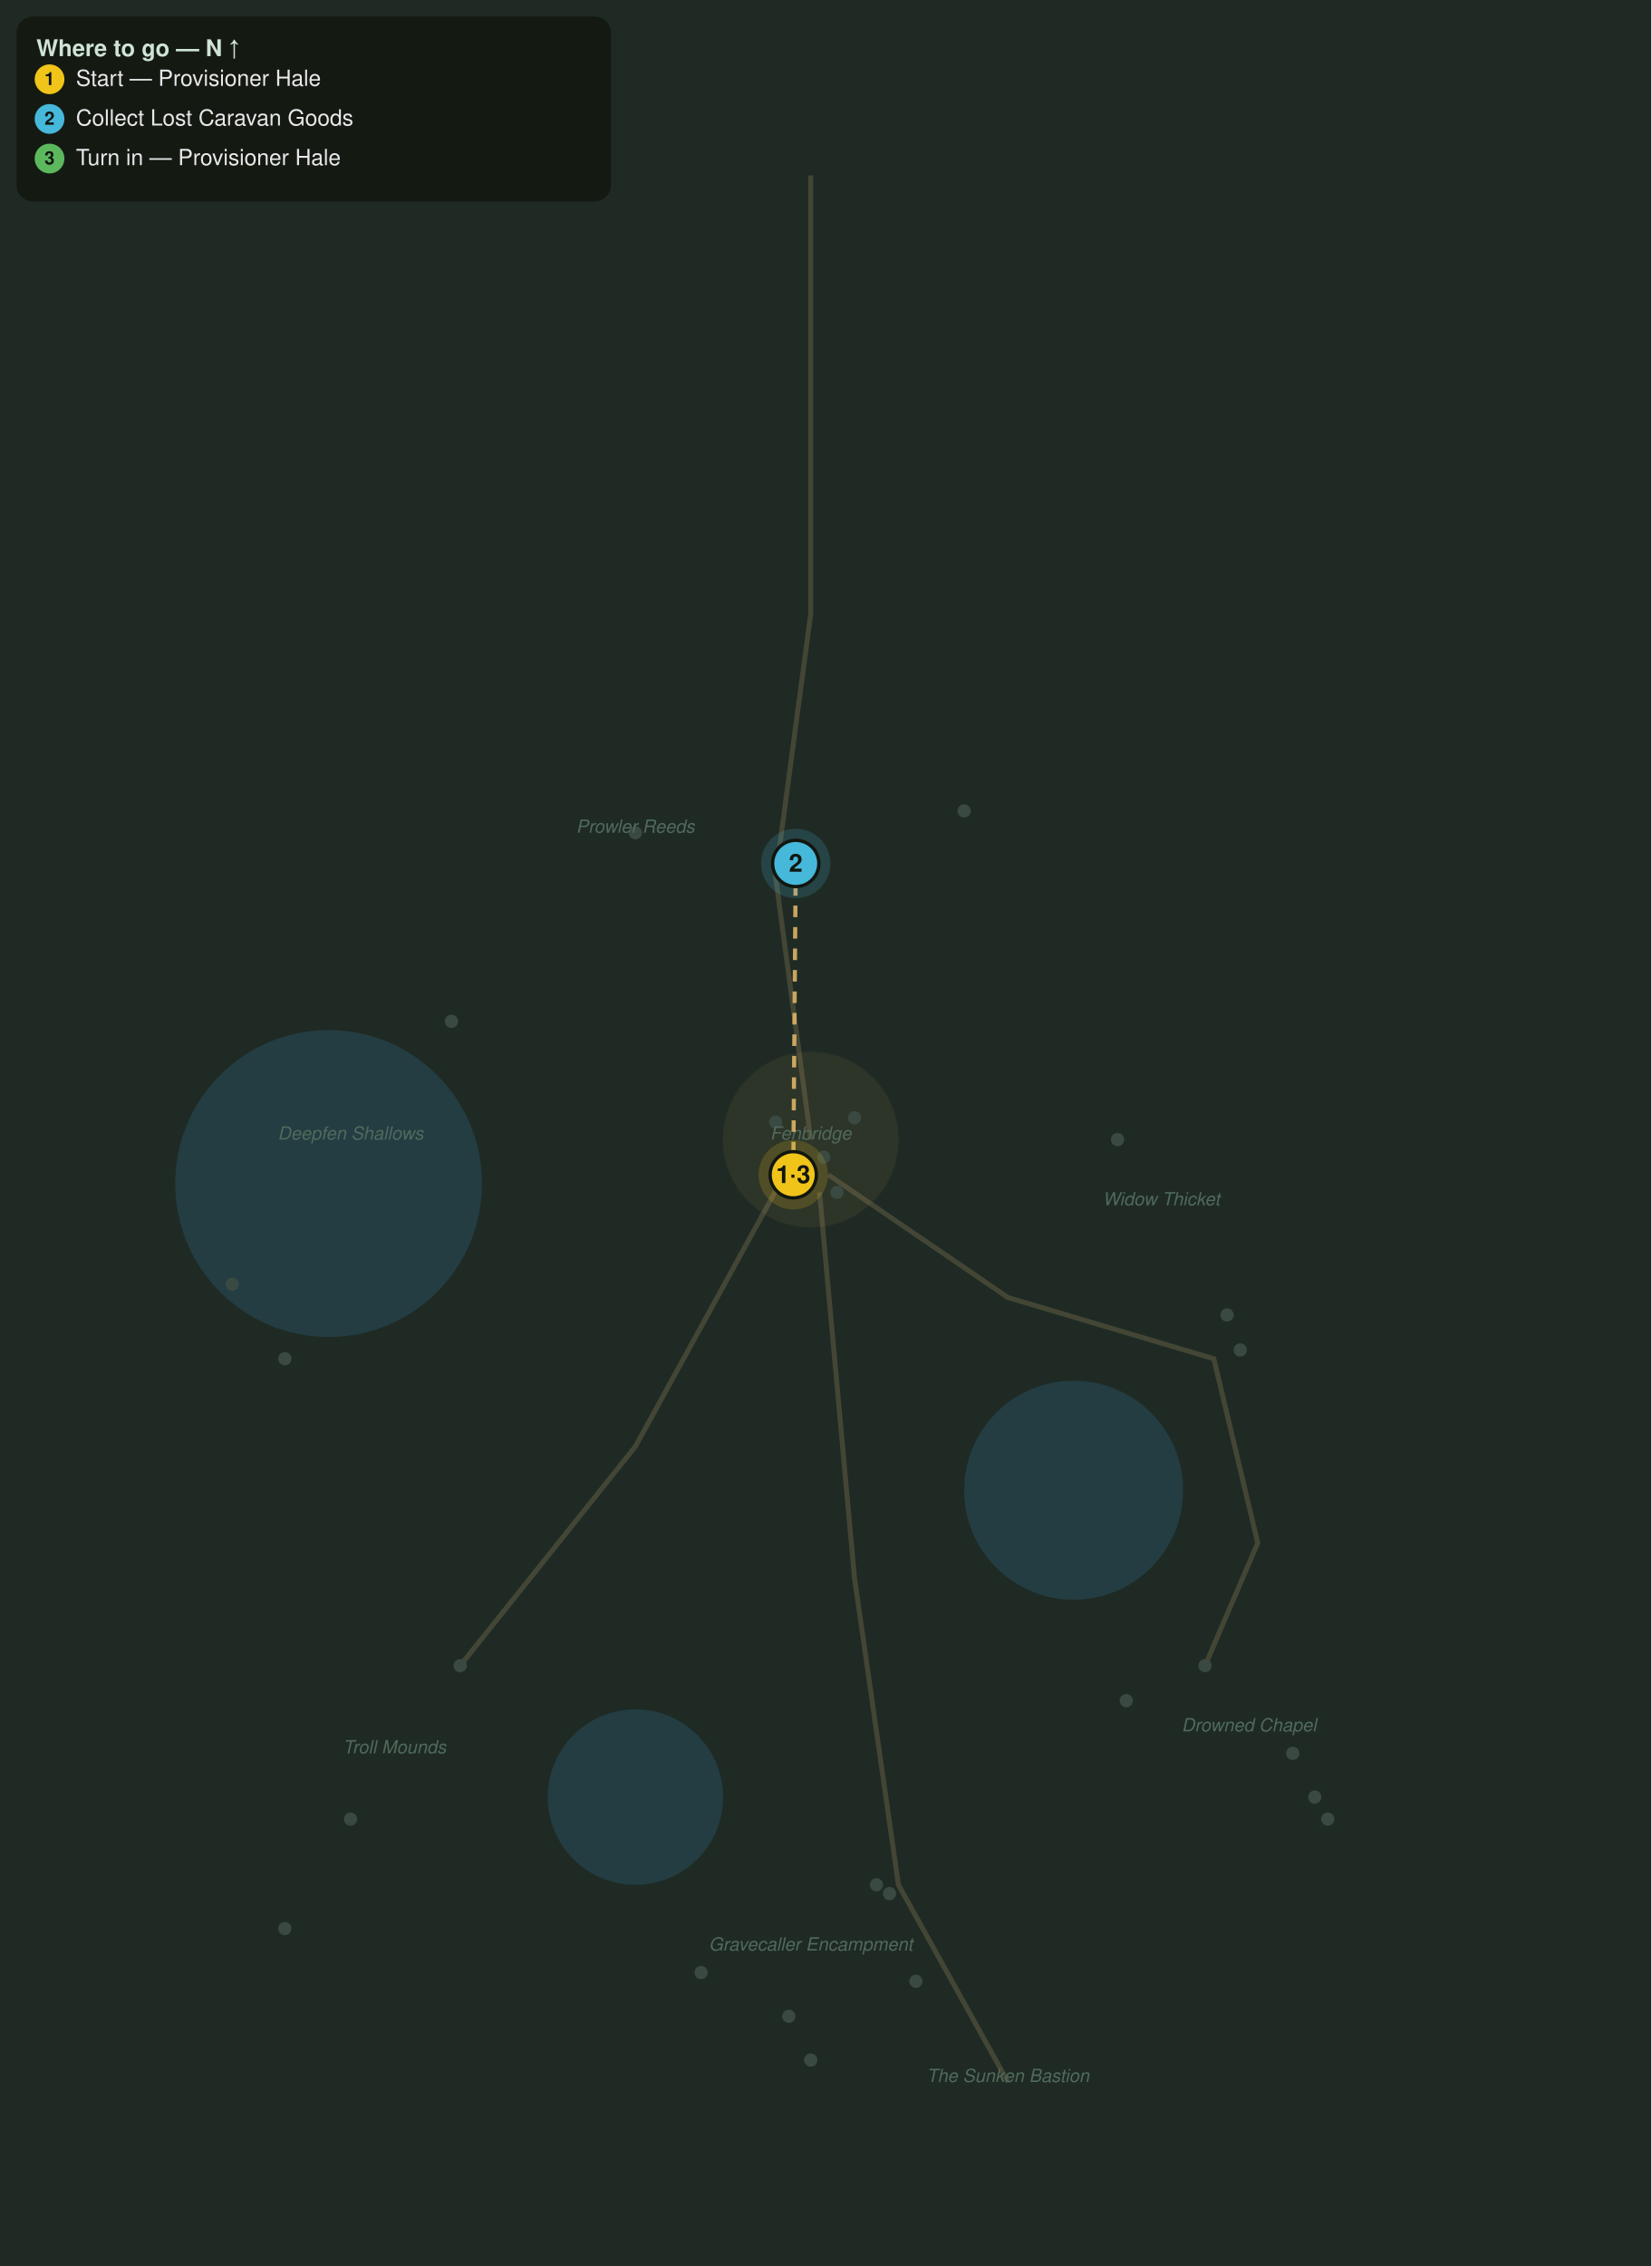
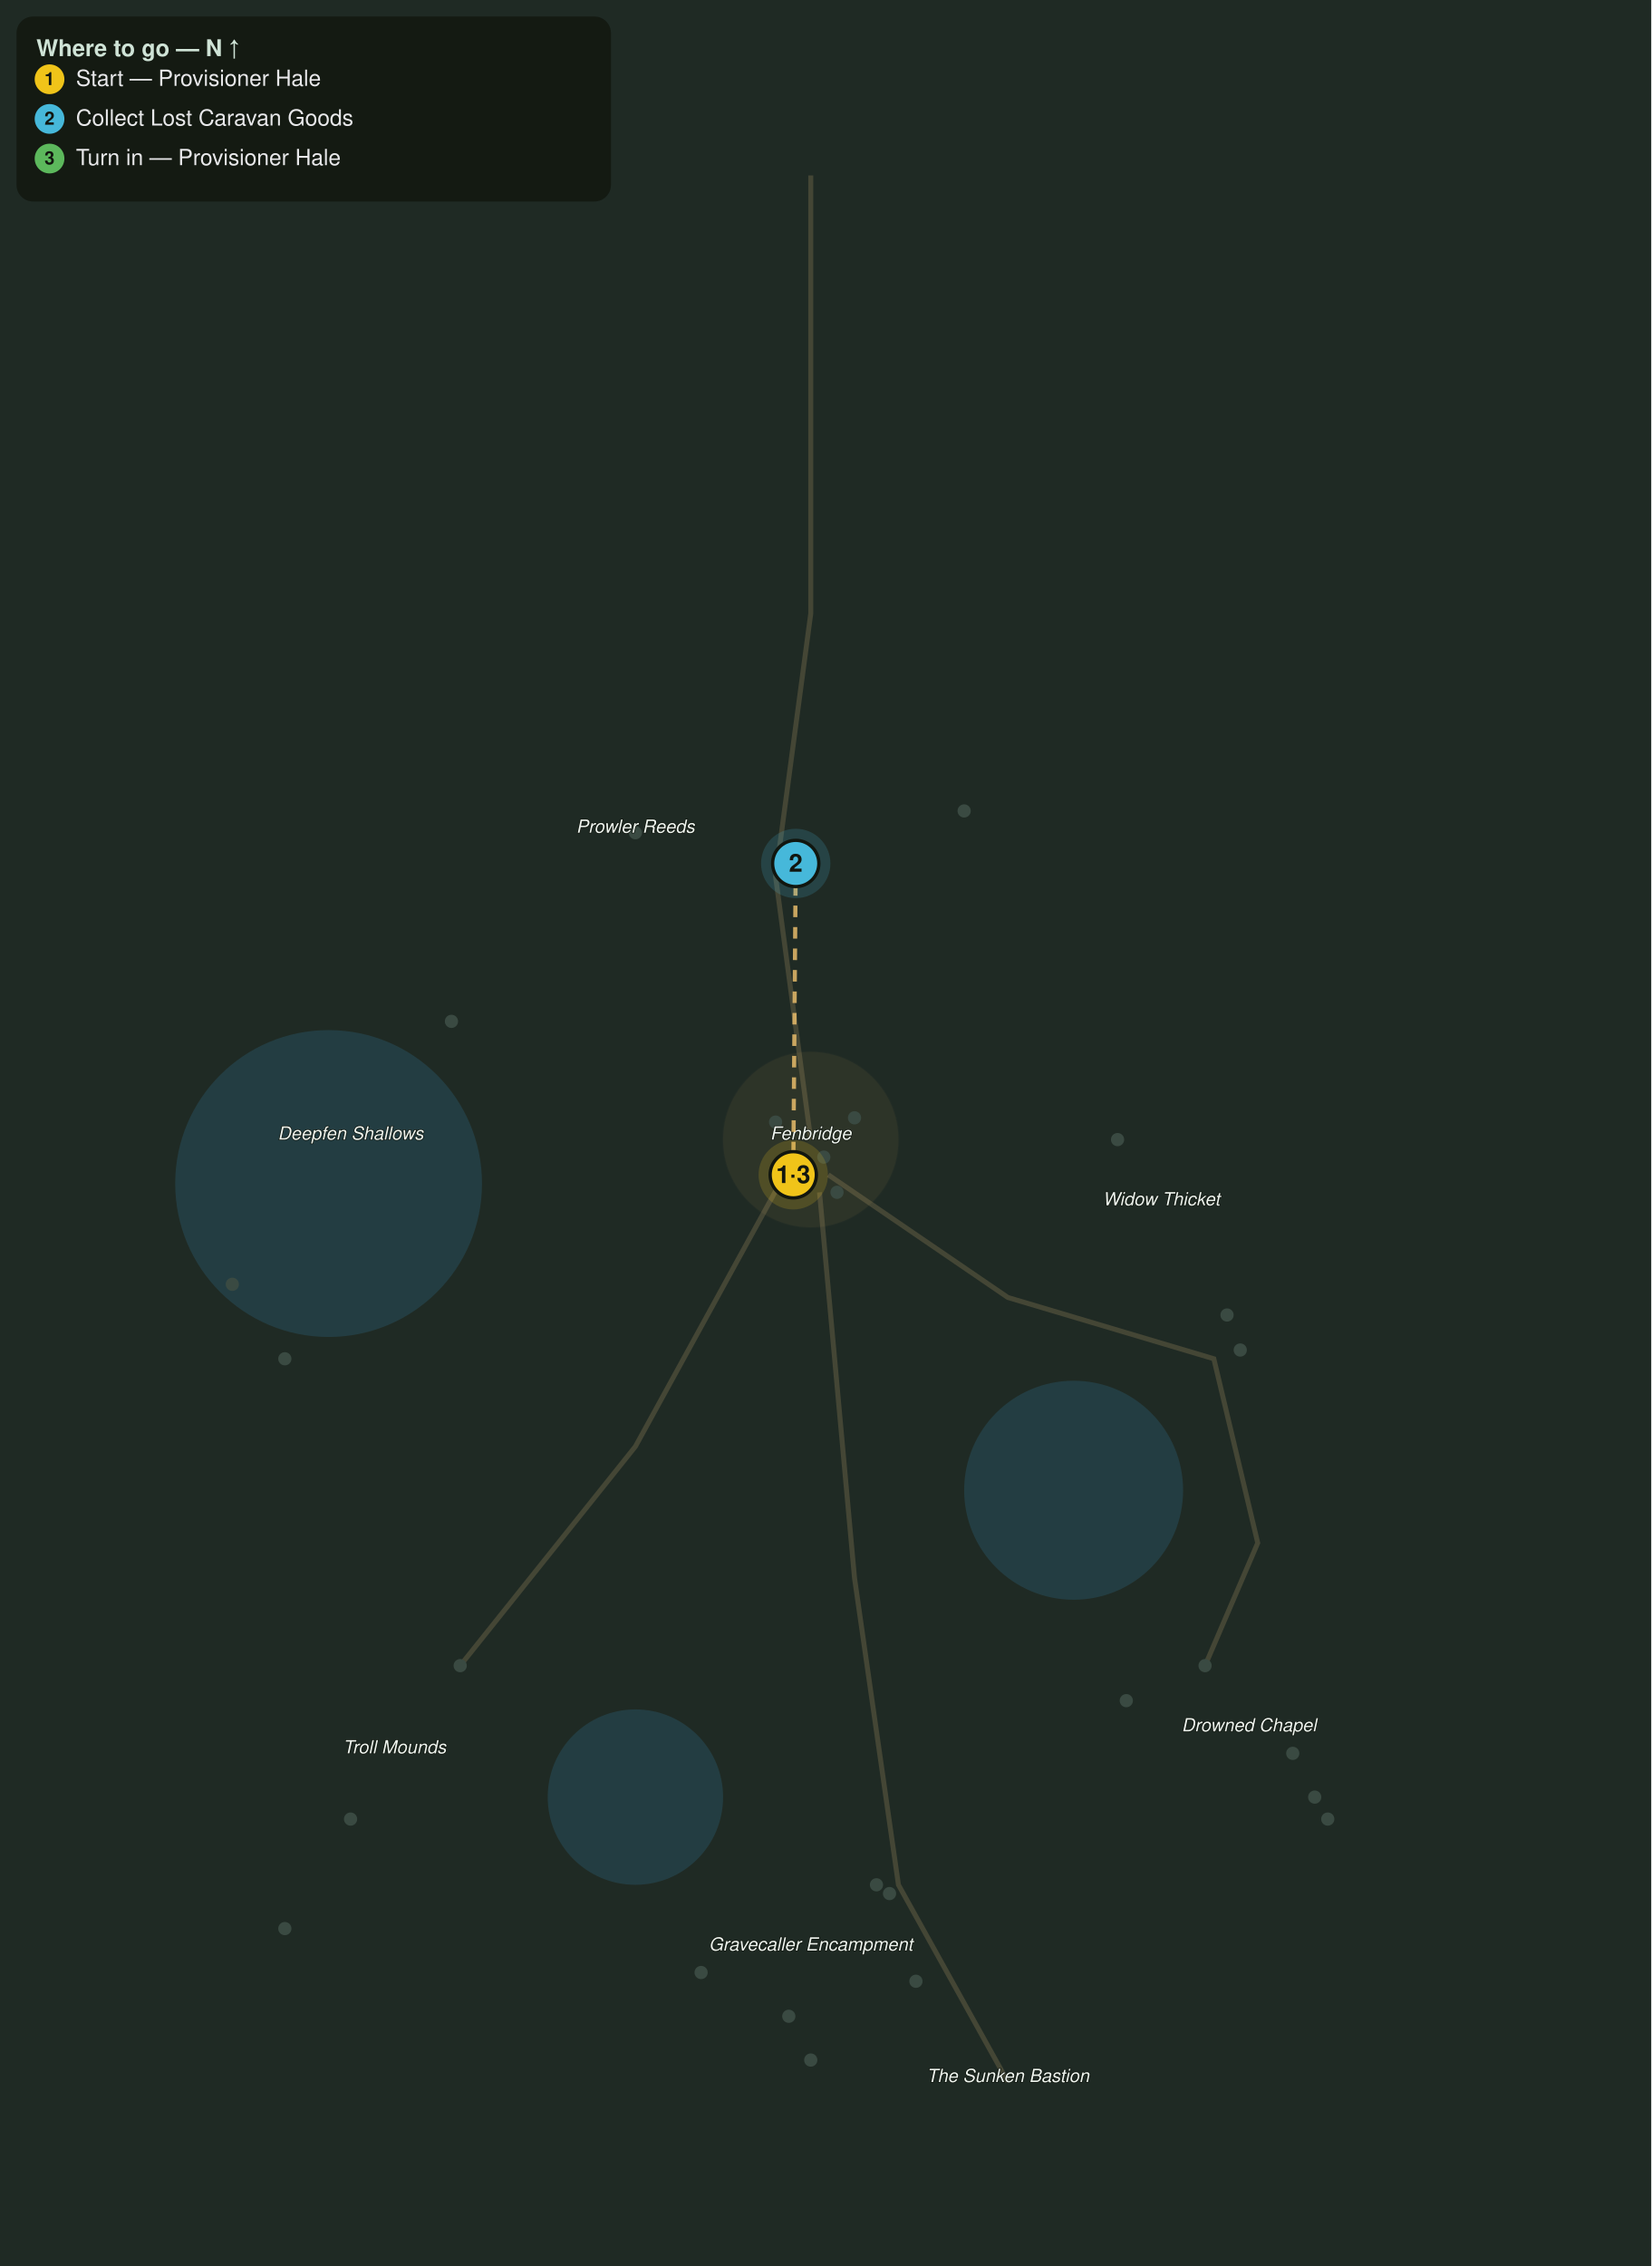
<svg xmlns="http://www.w3.org/2000/svg" viewBox="0 0 1000 1372" font-family="Segoe UI, Helvetica, Arial, sans-serif">
  <rect width="1000" height="1372" fill="#1f2a24" />
  <circle cx="199.0" cy="716.6" r="92.9" fill="#2f6f8f" opacity="0.28" />
  <circle cx="650.2" cy="902.3" r="66.3" fill="#2f6f8f" opacity="0.28" />
  <circle cx="384.8" cy="1088.1" r="53.1" fill="#2f6f8f" opacity="0.28" />
  <path d="M491.0 106.2 L491.0 371.5 L469.7 530.8 L491.0 690.0" fill="none" stroke="#8a7a55" stroke-width="3" opacity="0.35" />
  <path d="M501.6 711.3 L610.4 785.6 L735.1 822.7 L761.7 934.2 L729.8 1008.5" fill="none" stroke="#8a7a55" stroke-width="3" opacity="0.35" />
  <path d="M475.1 711.3 L384.8 875.8 L278.7 1008.5" fill="none" stroke="#8a7a55" stroke-width="3" opacity="0.35" />
  <path d="M496.3 721.9 L517.5 955.4 L544.1 1141.2 L610.4 1260.6" fill="none" stroke="#8a7a55" stroke-width="3" opacity="0.35" />
  <circle cx="491.0" cy="690.0" r="53.1" fill="#caa15a" opacity="0.08" stroke="#caa15a" stroke-width="1" stroke-opacity="0.3" />
  <circle cx="384.8" cy="504.2" r="4" fill="#3a4a42" />
  <circle cx="583.9" cy="491.0" r="4" fill="#3a4a42" />
  <circle cx="273.4" cy="618.4" r="4" fill="#3a4a42" />
  <circle cx="172.5" cy="822.7" r="4" fill="#3a4a42" />
  <circle cx="140.7" cy="777.6" r="4" fill="#3a4a42" />
  <circle cx="676.8" cy="690.0" r="4" fill="#3a4a42" />
  <circle cx="743.1" cy="796.2" r="4" fill="#3a4a42" />
  <circle cx="751.1" cy="817.4" r="4" fill="#3a4a42" />
  <circle cx="729.8" cy="1008.5" r="4" fill="#3a4a42" />
  <circle cx="796.2" cy="1088.1" r="4" fill="#3a4a42" />
  <circle cx="804.1" cy="1101.4" r="4" fill="#3a4a42" />
  <circle cx="278.7" cy="1008.5" r="4" fill="#3a4a42" />
  <circle cx="212.3" cy="1101.4" r="4" fill="#3a4a42" />
  <circle cx="172.5" cy="1167.7" r="4" fill="#3a4a42" />
  <circle cx="530.8" cy="1141.2" r="4" fill="#3a4a42" />
  <circle cx="424.6" cy="1194.3" r="4" fill="#3a4a42" />
  <circle cx="477.7" cy="1220.8" r="4" fill="#3a4a42" />
  <circle cx="538.7" cy="1146.5" r="4" fill="#3a4a42" />
  <circle cx="554.7" cy="1199.6" r="4" fill="#3a4a42" />
  <circle cx="491.0" cy="1247.3" r="4" fill="#3a4a42" />
  <circle cx="682.1" cy="1029.7" r="4" fill="#3a4a42" />
  <circle cx="782.9" cy="1061.6" r="4" fill="#3a4a42" />
  <circle cx="498.9" cy="700.6" r="4" fill="#3a4a42" />
  <circle cx="469.7" cy="679.4" r="4" fill="#3a4a42" />
  <circle cx="480.4" cy="711.3" r="4" fill="#3a4a42" />
  <circle cx="517.5" cy="676.8" r="4" fill="#3a4a42" />
  <circle cx="506.9" cy="721.9" r="4" fill="#3a4a42" />
-   <text x="491.0" y="690.0" fill="#4f6a5c" font-size="11" font-style="italic" text-anchor="middle">Fenbridge</text>
-   <text x="384.8" y="504.2" fill="#4f6a5c" font-size="11" font-style="italic" text-anchor="middle">Prowler Reeds</text>
-   <text x="212.3" y="690.0" fill="#4f6a5c" font-size="11" font-style="italic" text-anchor="middle">Deepfen Shallows</text>
-   <text x="703.3" y="729.8" fill="#4f6a5c" font-size="11" font-style="italic" text-anchor="middle">Widow Thicket</text>
-   <text x="756.4" y="1048.3" fill="#4f6a5c" font-size="11" font-style="italic" text-anchor="middle">Drowned Chapel</text>
-   <text x="238.9" y="1061.6" fill="#4f6a5c" font-size="11" font-style="italic" text-anchor="middle">Troll Mounds</text>
-   <text x="491.0" y="1181.0" fill="#4f6a5c" font-size="11" font-style="italic" text-anchor="middle">Gravecaller Encampment</text>
-   <text x="610.4" y="1260.6" fill="#4f6a5c" font-size="11" font-style="italic" text-anchor="middle">The Sunken Bastion</text>
+   <text x="491.0" y="690.0" fill="#eef4ee" font-size="11" font-style="italic" text-anchor="middle" stroke="#10160f" stroke-width="0.8" paint-order="stroke">Fenbridge</text>
+   <text x="384.8" y="504.2" fill="#eef4ee" font-size="11" font-style="italic" text-anchor="middle" stroke="#10160f" stroke-width="0.8" paint-order="stroke">Prowler Reeds</text>
+   <text x="212.3" y="690.0" fill="#eef4ee" font-size="11" font-style="italic" text-anchor="middle" stroke="#10160f" stroke-width="0.8" paint-order="stroke">Deepfen Shallows</text>
+   <text x="703.3" y="729.8" fill="#eef4ee" font-size="11" font-style="italic" text-anchor="middle" stroke="#10160f" stroke-width="0.8" paint-order="stroke">Widow Thicket</text>
+   <text x="756.4" y="1048.3" fill="#eef4ee" font-size="11" font-style="italic" text-anchor="middle" stroke="#10160f" stroke-width="0.8" paint-order="stroke">Drowned Chapel</text>
+   <text x="238.9" y="1061.6" fill="#eef4ee" font-size="11" font-style="italic" text-anchor="middle" stroke="#10160f" stroke-width="0.8" paint-order="stroke">Troll Mounds</text>
+   <text x="491.0" y="1181.0" fill="#eef4ee" font-size="11" font-style="italic" text-anchor="middle" stroke="#10160f" stroke-width="0.8" paint-order="stroke">Gravecaller Encampment</text>
+   <text x="610.4" y="1260.6" fill="#eef4ee" font-size="11" font-style="italic" text-anchor="middle" stroke="#10160f" stroke-width="0.8" paint-order="stroke">The Sunken Bastion</text>
  <path d="M480.4 711.3 L481.9 522.8" fill="none" stroke="#e6bb6a" stroke-width="2.5" stroke-dasharray="7 6" opacity="0.85" />
  <g class="qstep" data-keys="giver,turnin" data-steps="1,3">
    <circle cx="480.4" cy="711.3" r="21" fill="#f0c419" opacity="0.18" />
    <circle cx="480.4" cy="711.3" r="14" fill="#f0c419" stroke="#11160f" stroke-width="2" />
    <text x="480.4" y="716.3" fill="#11160f" font-size="15" font-weight="bold" text-anchor="middle">1·3</text>
  </g>
  <g class="qstep" data-keys="lost_caravan_goods" data-steps="2">
    <circle cx="481.9" cy="522.8" r="21" fill="#46b8da" opacity="0.18" />
    <circle cx="481.9" cy="522.8" r="14" fill="#46b8da" stroke="#11160f" stroke-width="2" />
    <text x="481.9" y="527.8" fill="#11160f" font-size="15" font-weight="bold" text-anchor="middle">2</text>
  </g>
  <rect x="10" y="10" width="360" height="112" rx="10" fill="#11160f" opacity="0.82" />
  <text x="22" y="34" fill="#cfe3d6" font-size="14" font-weight="bold">Where to go — N ↑</text>
  <circle cx="30" cy="48" r="9" fill="#f0c419" />
  <text x="30" y="51.5" fill="#11160f" font-size="11" font-weight="bold" text-anchor="middle">1</text>
  <text x="46" y="52" fill="#e8e8ea" font-size="13.5">Start — Provisioner Hale</text>
  <circle cx="30" cy="72" r="9" fill="#46b8da" />
  <text x="30" y="75.5" fill="#11160f" font-size="11" font-weight="bold" text-anchor="middle">2</text>
  <text x="46" y="76" fill="#e8e8ea" font-size="13.5">Collect Lost Caravan Goods</text>
  <circle cx="30" cy="96" r="9" fill="#5cb85c" />
  <text x="30" y="99.5" fill="#11160f" font-size="11" font-weight="bold" text-anchor="middle">3</text>
  <text x="46" y="100" fill="#e8e8ea" font-size="13.5">Turn in — Provisioner Hale</text>
</svg>
